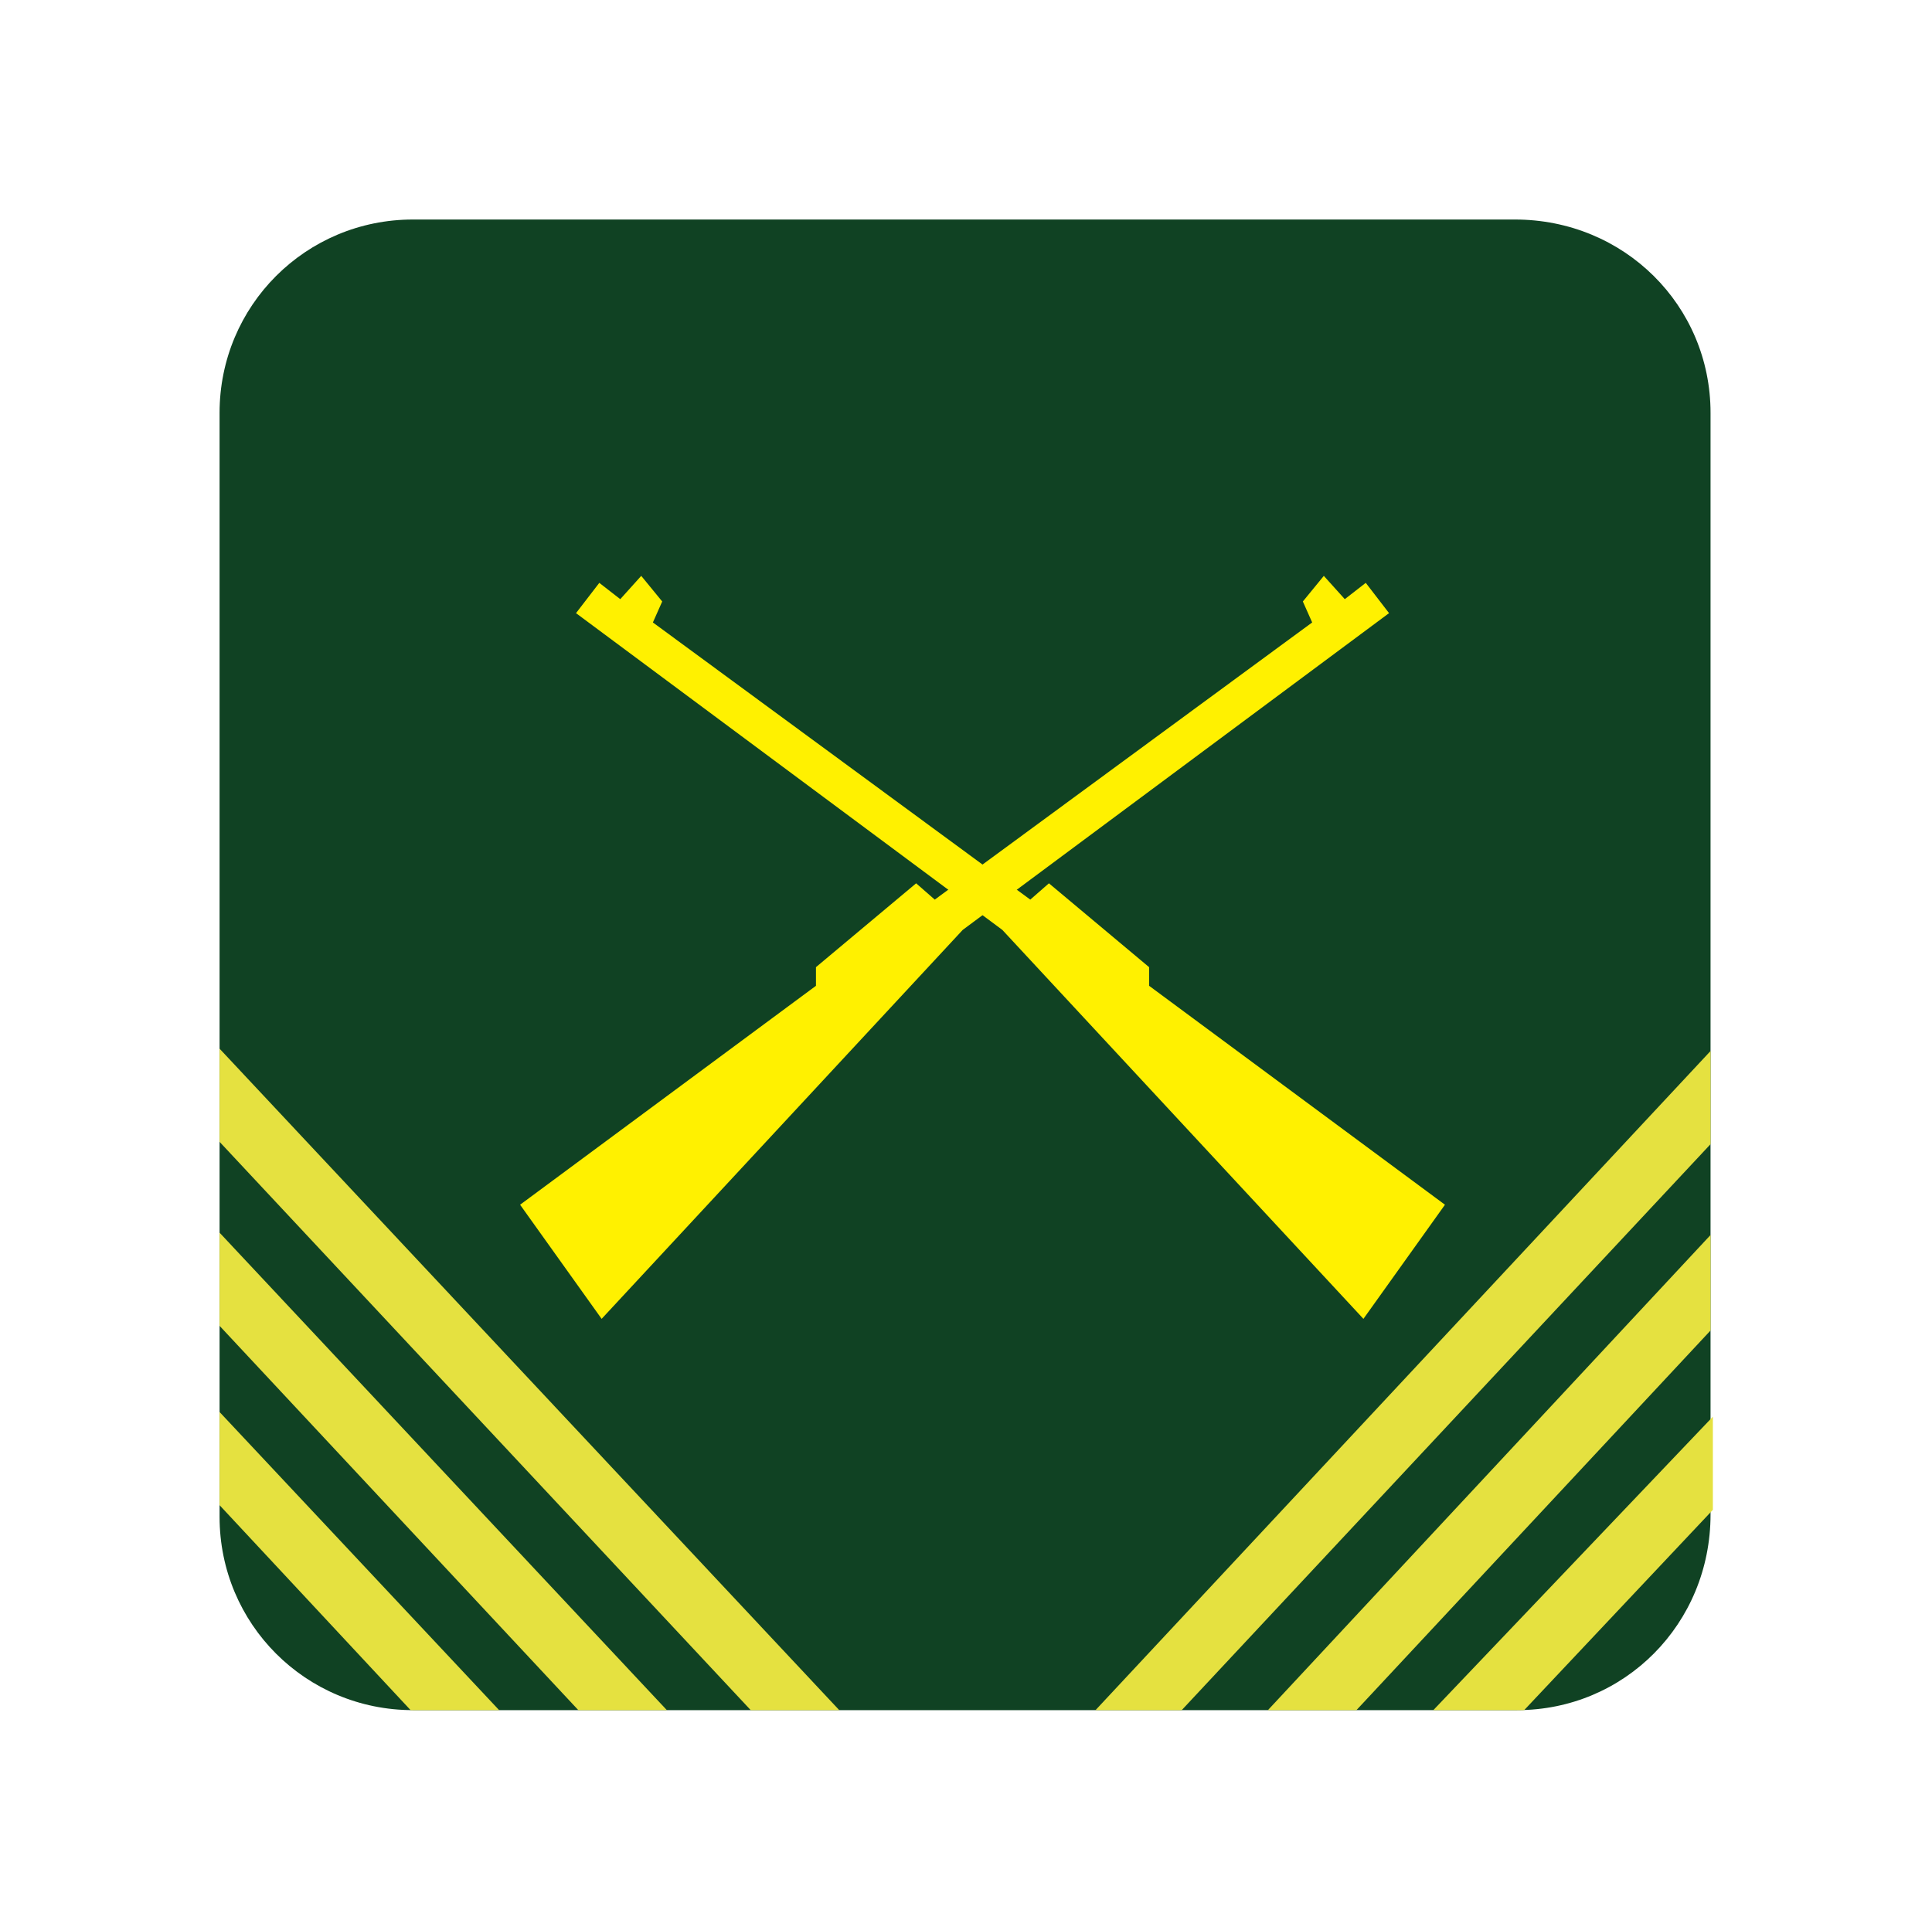
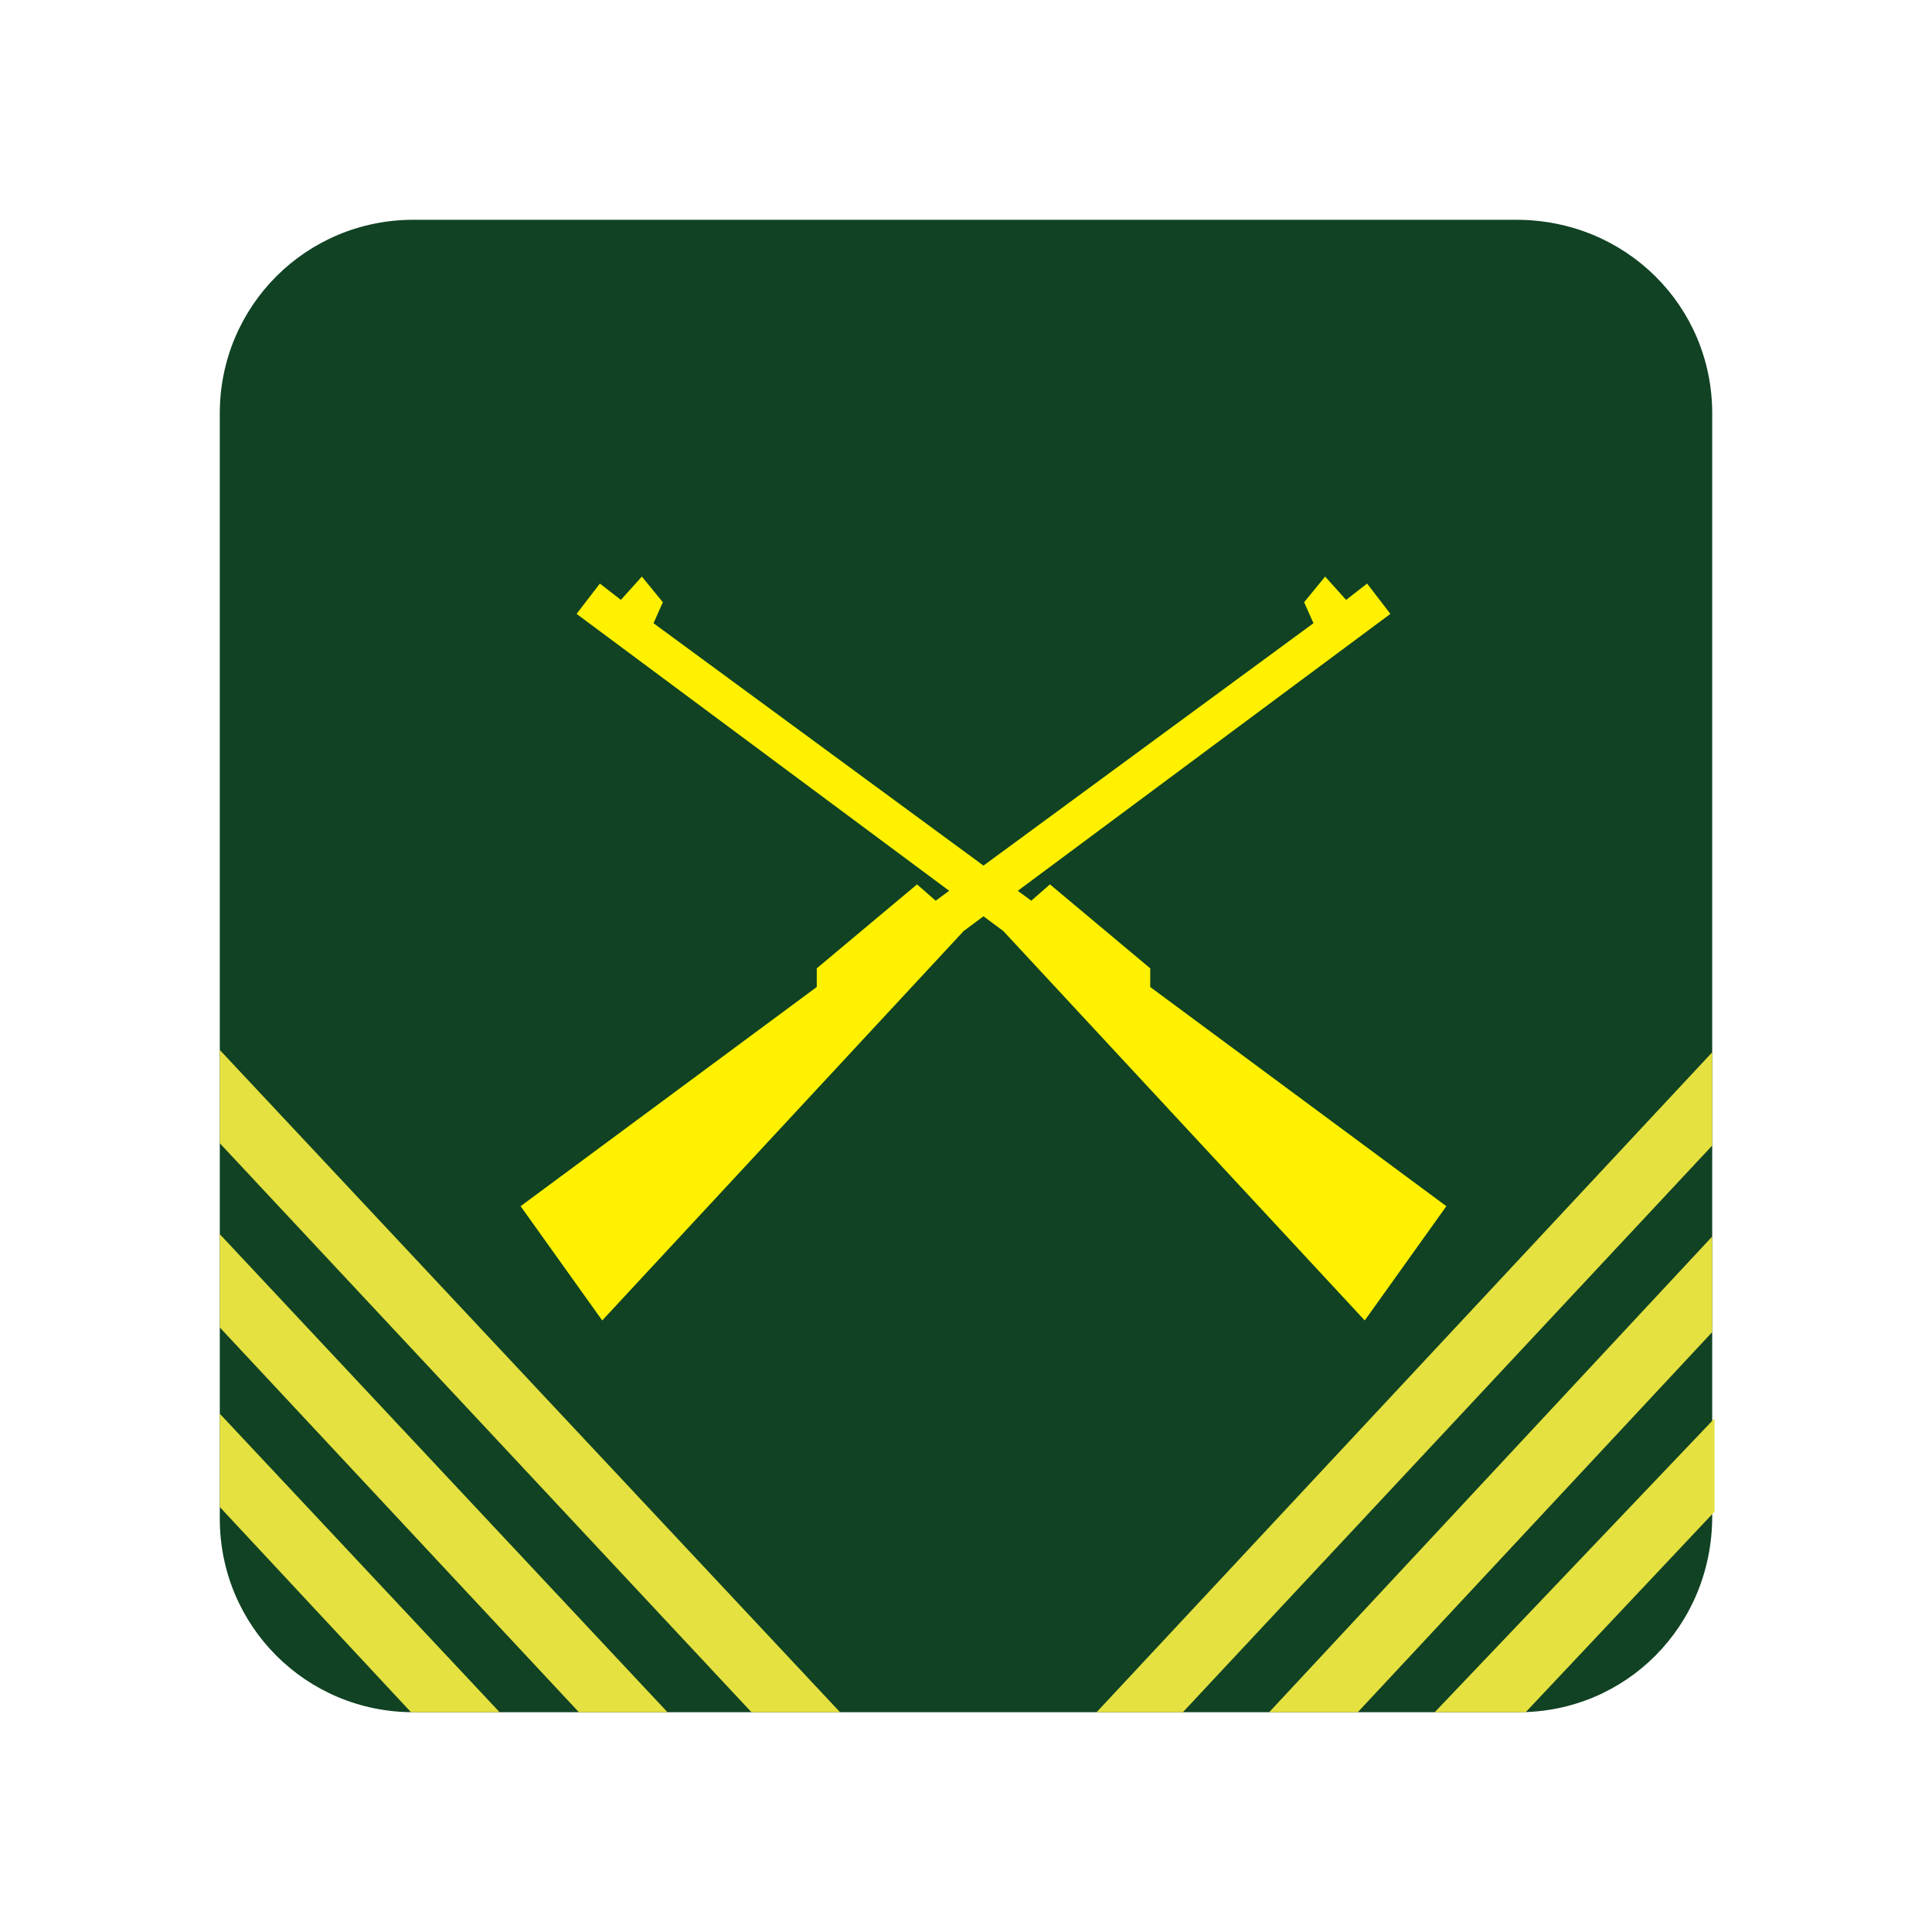
- <svg xmlns="http://www.w3.org/2000/svg" viewBox="0 0 1025 1024">
+ <svg xmlns="http://www.w3.org/2000/svg" viewBox="0 0 1024 1024">
  <path fill="#104223" d="M804.923 907.508H219.077c-56.854 0-102.585-45.73-102.585-102.585V219.077c0-56.854 45.73-102.585 102.585-102.585h584.61c58.09 0 103.82 45.73 103.82 102.585v584.61c0 58.09-45.73 103.82-102.584 103.82z" />
  <path fill="#E5E140" d="m116.492 605.933 281.8 301.575h46.966L116.492 556.495zm0 97.641L306.83 907.508h46.967L116.492 654.136zm0 95.17 101.35 108.764h46.966L116.492 749.305v49.438zm510.452 108.764 280.564-300.339v-49.438L581.214 907.508zm92.698 0 187.866-201.462v-50.674L672.675 907.508zm85.281 0h3.708l100.113-106.293v-49.438l-148.316 155.73h44.495z" />
  <path fill="#FFF100" d="m305.594 325.37 12.36-16.068 11.124 8.652 11.123-12.36 11.124 13.596-4.944 11.124 200.226 147.08 9.888-8.653 53.146 44.495v9.888l156.967 116.18-43.259 60.562-191.574-206.405z" />
  <path fill="#FFF100" d="m736.945 325.37-12.36-16.068-11.123 8.652-11.124-12.36-11.124 13.596 4.944 11.124-200.226 147.08-9.887-8.653-53.147 44.495v9.888l-156.967 116.18 43.259 60.562 191.574-206.405z" />
</svg>
